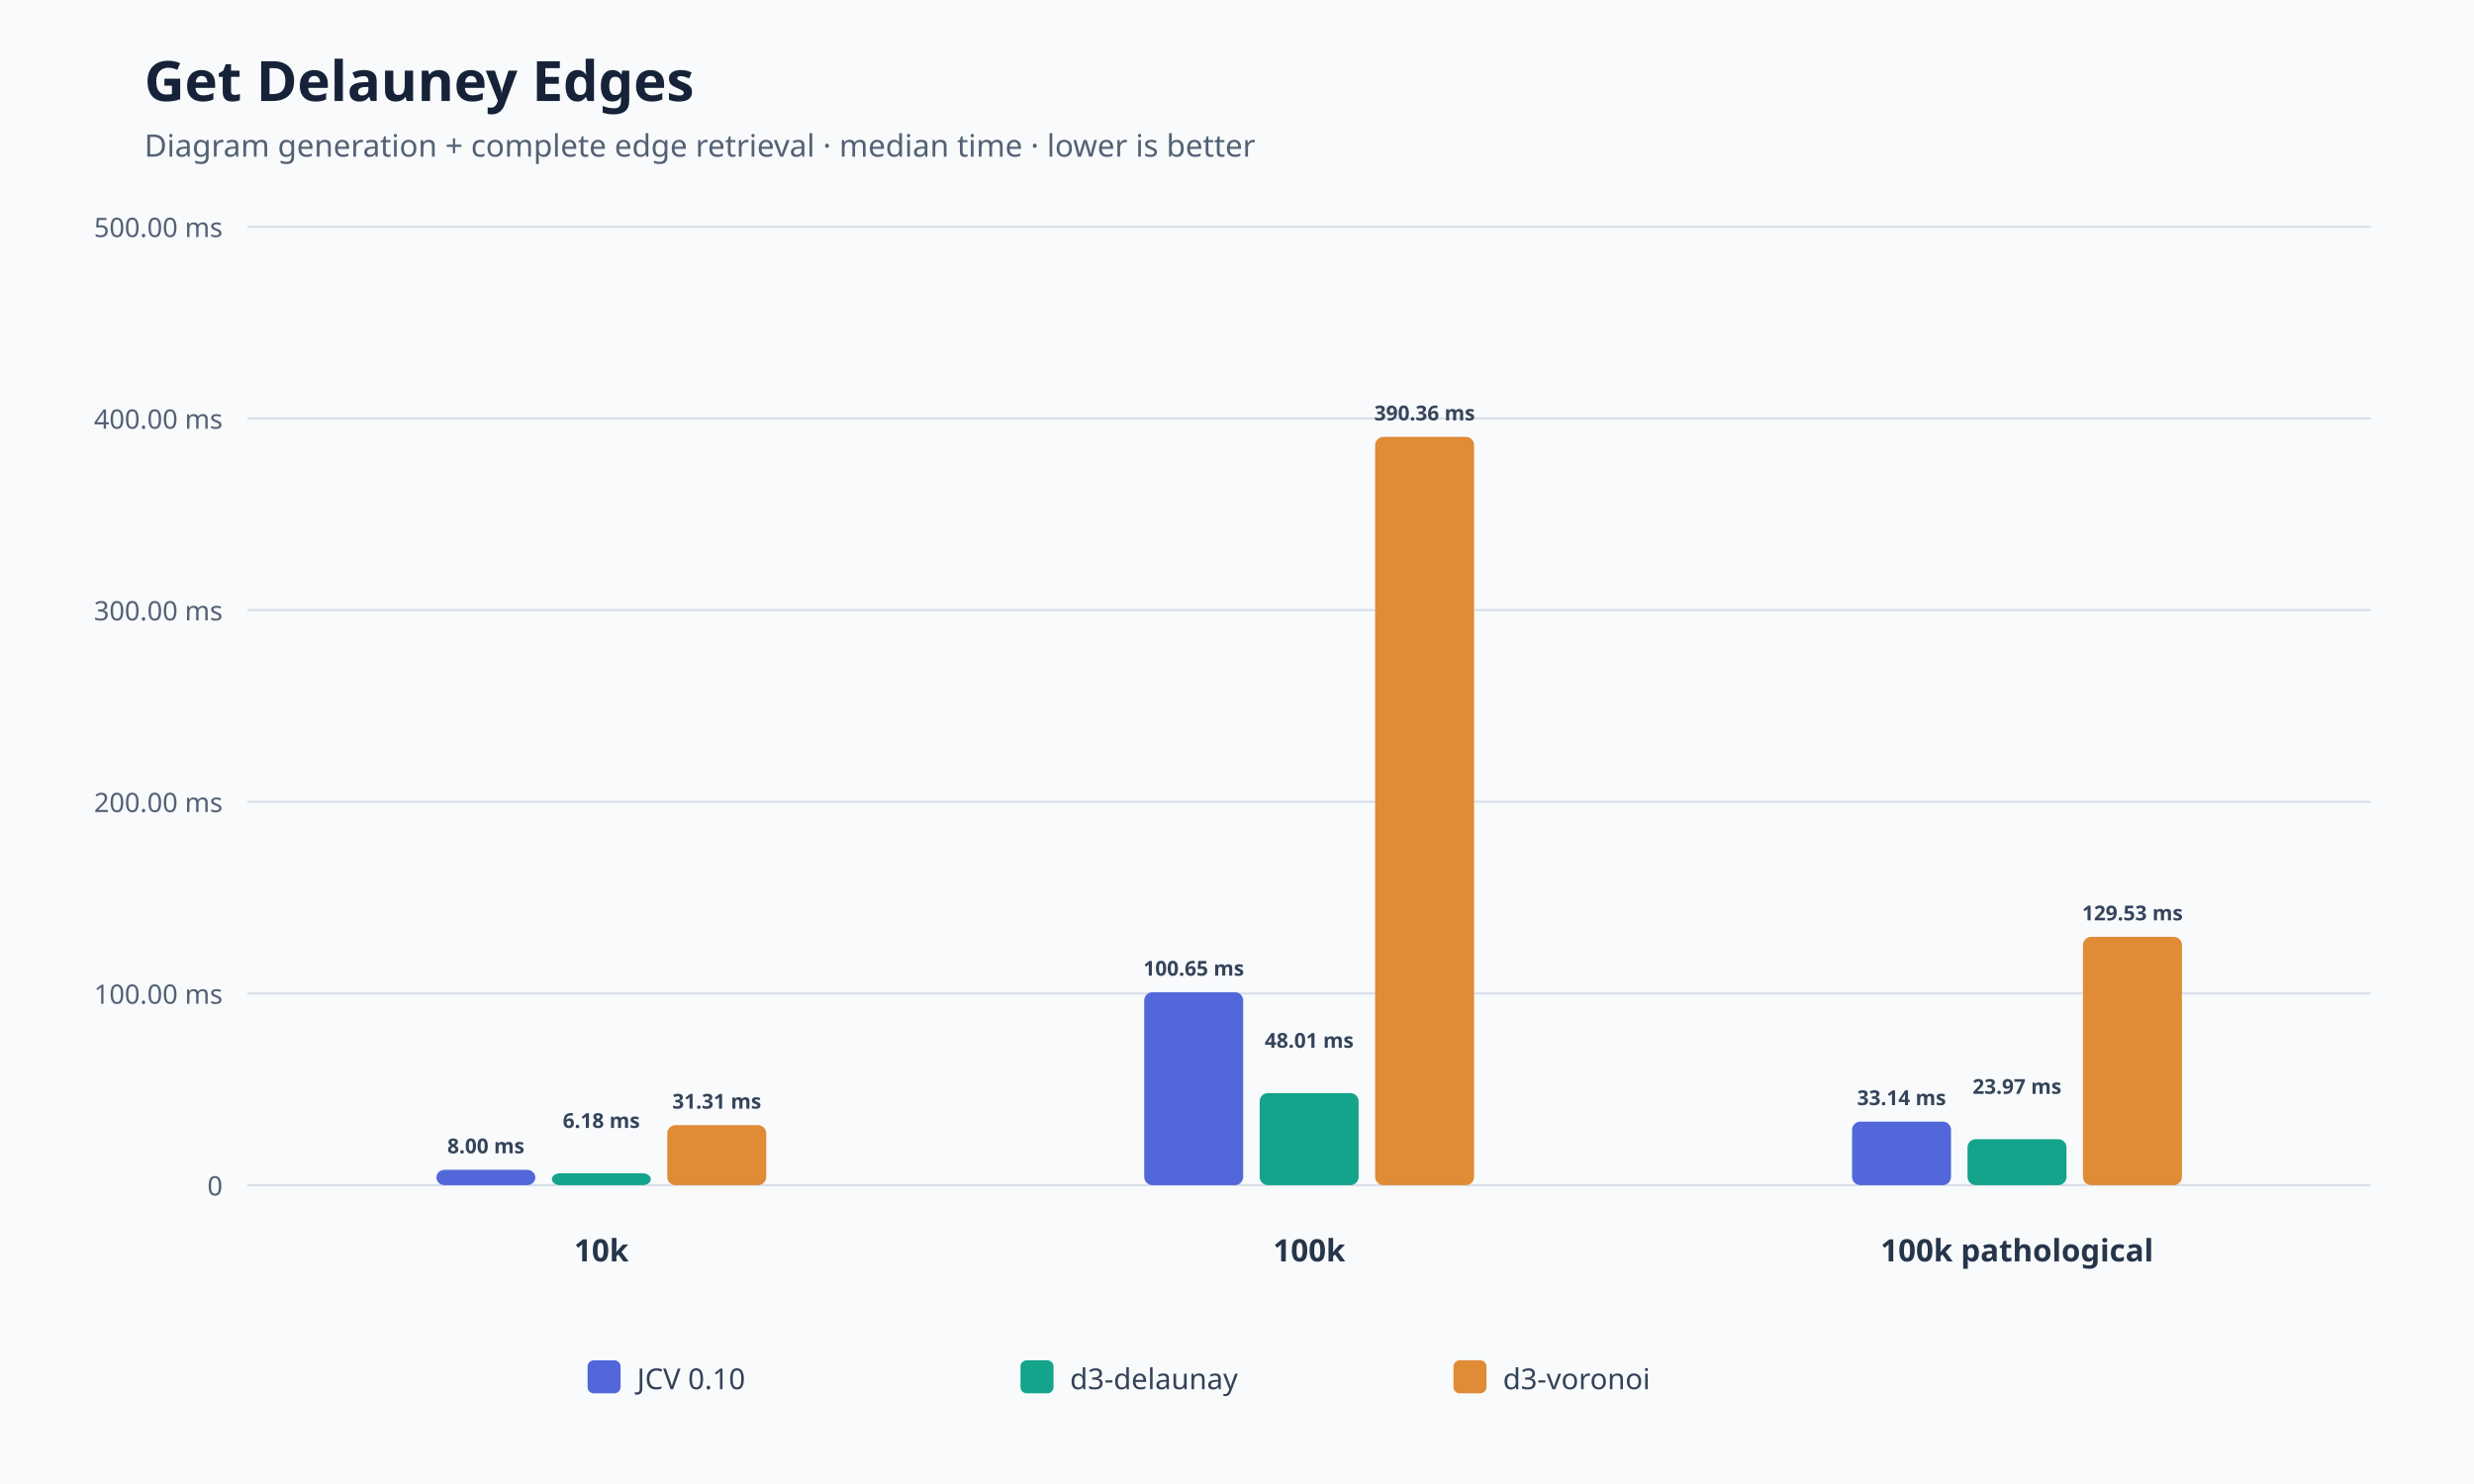
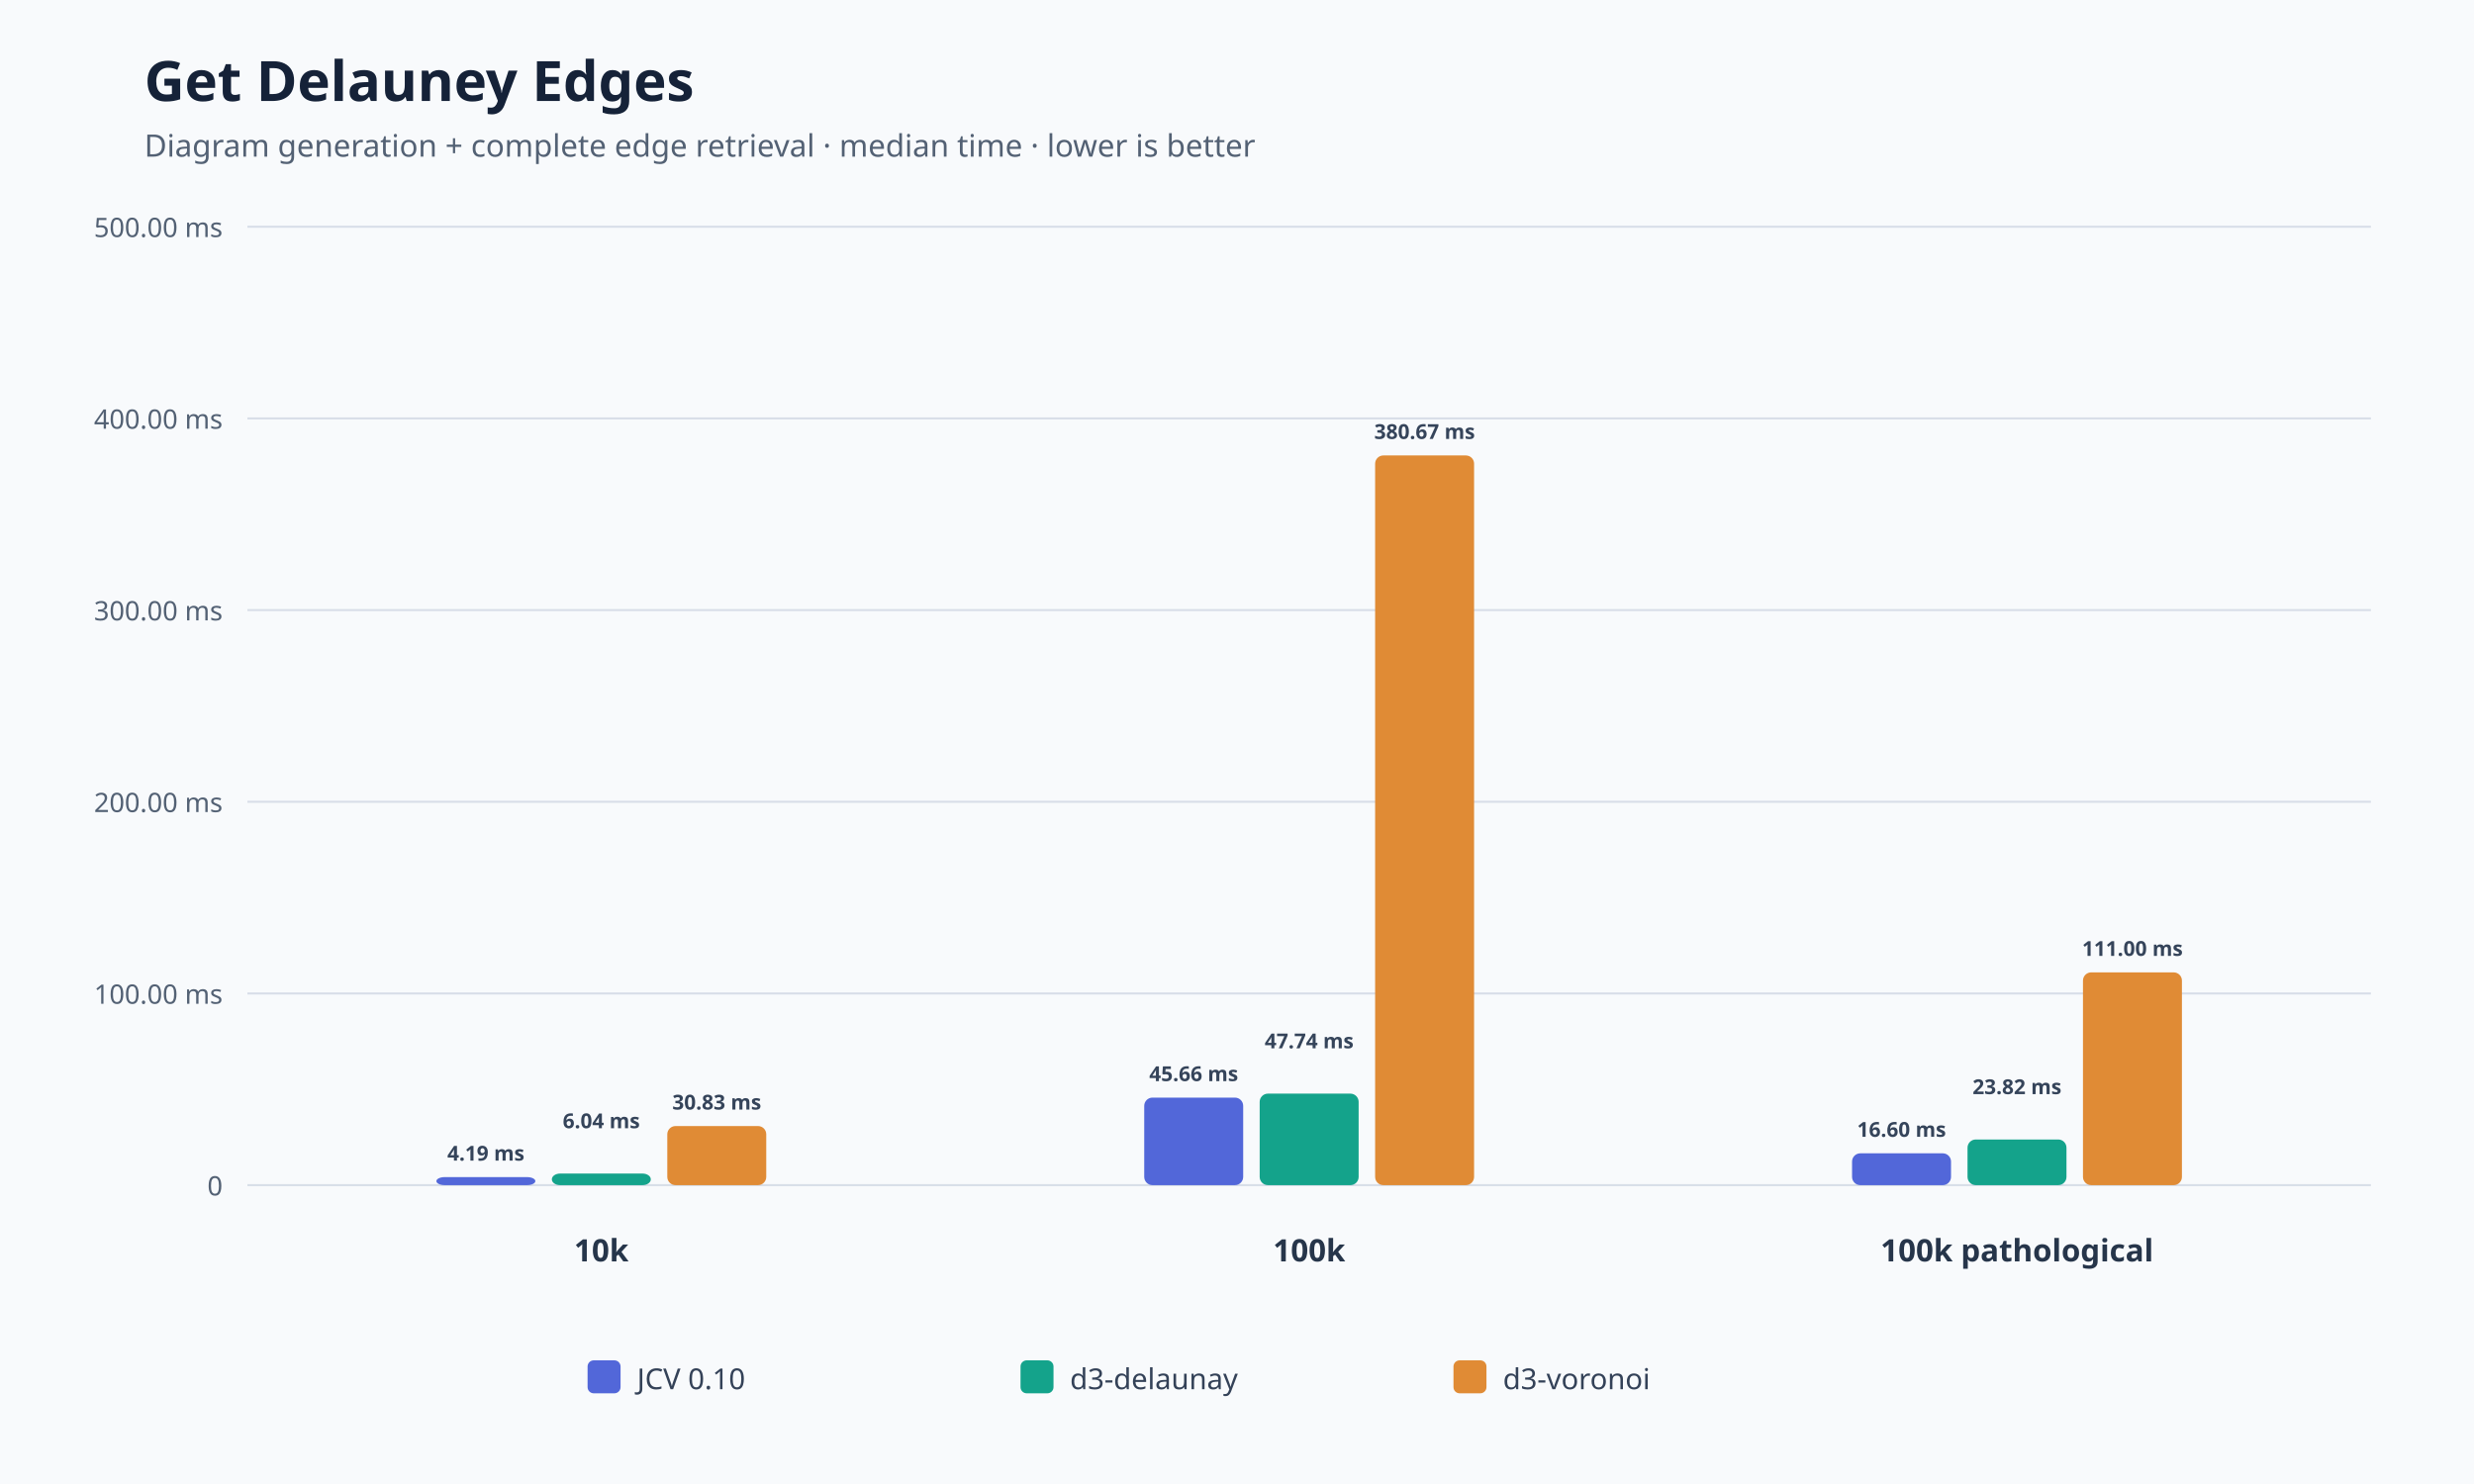
<svg xmlns="http://www.w3.org/2000/svg" width="1200" height="720" viewBox="0 0 1200 720" role="img" aria-labelledby="title desc">
  <style>.stat-hit{fill:transparent;pointer-events:all}</style>
  <rect width="1200" height="720" fill="#f8fafc" />
  <text x="70" y="49" font-family="system-ui, sans-serif" font-size="27" font-weight="700" fill="#152238">Get Delauney Edges</text>
  <text x="70" y="76" font-family="system-ui, sans-serif" font-size="15" fill="#536174">Diagram generation + complete edge retrieval · median time · lower is better</text>
  <line x1="120" y1="575" x2="1150" y2="575" stroke="#d8dee8" />
  <text x="108" y="580" font-family="system-ui, sans-serif" font-size="13" fill="#536174" text-anchor="end">0</text>
  <line x1="120" y1="482" x2="1150" y2="482" stroke="#d8dee8" />
  <text x="108" y="487" font-family="system-ui, sans-serif" font-size="13" fill="#536174" text-anchor="end">100.00 ms</text>
  <line x1="120" y1="389" x2="1150" y2="389" stroke="#d8dee8" />
  <text x="108" y="394" font-family="system-ui, sans-serif" font-size="13" fill="#536174" text-anchor="end">200.00 ms</text>
  <line x1="120" y1="296" x2="1150" y2="296" stroke="#d8dee8" />
  <text x="108" y="301" font-family="system-ui, sans-serif" font-size="13" fill="#536174" text-anchor="end">300.00 ms</text>
  <line x1="120" y1="203" x2="1150" y2="203" stroke="#d8dee8" />
  <text x="108" y="208" font-family="system-ui, sans-serif" font-size="13" fill="#536174" text-anchor="end">400.00 ms</text>
  <line x1="120" y1="110" x2="1150" y2="110" stroke="#d8dee8" />
  <text x="108" y="115" font-family="system-ui, sans-serif" font-size="13" fill="#536174" text-anchor="end">500.00 ms</text>
  <text x="291.667" y="612" font-family="system-ui, sans-serif" font-size="15" font-weight="600" fill="#26354a" text-anchor="middle">10k</text>
-   <rect x="211.667" y="567.56" width="48" height="7.44" rx="4" fill="#5267d9" />
-   <text x="235.667" y="559.56" font-family="system-ui, sans-serif" font-size="10" font-weight="650" fill="#35445a" text-anchor="middle">8.00 ms</text>
+   <rect x="211.667" y="571.10" width="48" height="3.90" rx="4" fill="#5267d9" />
+   <text x="235.667" y="563.10" font-family="system-ui, sans-serif" font-size="10" font-weight="650" fill="#35445a" text-anchor="middle">4.19 ms</text>
  <g class="stat-bar" tabindex="0">
    <rect class="stat-hit" x="211.667" y="560.00" width="48" height="15.00" />
  </g>
-   <rect x="267.667" y="569.25" width="48" height="5.75" rx="4" fill="#14a38b" />
-   <text x="291.667" y="547.25" font-family="system-ui, sans-serif" font-size="10" font-weight="650" fill="#35445a" text-anchor="middle">6.18 ms</text>
+   <rect x="267.667" y="569.38" width="48" height="5.62" rx="4" fill="#14a38b" />
+   <text x="291.667" y="547.38" font-family="system-ui, sans-serif" font-size="10" font-weight="650" fill="#35445a" text-anchor="middle">6.04 ms</text>
  <g class="stat-bar" tabindex="0">
    <rect class="stat-hit" x="267.667" y="560.00" width="48" height="15.00" />
  </g>
-   <rect x="323.667" y="545.89" width="48" height="29.11" rx="4" fill="#e08b35" />
-   <text x="347.667" y="537.89" font-family="system-ui, sans-serif" font-size="10" font-weight="650" fill="#35445a" text-anchor="middle">31.31 ms</text>
+   <rect x="323.667" y="546.33" width="48" height="28.67" rx="4" fill="#e08b35" />
+   <text x="347.667" y="538.33" font-family="system-ui, sans-serif" font-size="10" font-weight="650" fill="#35445a" text-anchor="middle">30.83 ms</text>
  <g class="stat-bar" tabindex="0">
-     <rect class="stat-hit" x="323.667" y="545.89" width="48" height="29.11" />
+     <rect class="stat-hit" x="323.667" y="546.33" width="48" height="28.67" />
  </g>
  <text x="635" y="612" font-family="system-ui, sans-serif" font-size="15" font-weight="600" fill="#26354a" text-anchor="middle">100k</text>
-   <rect x="555" y="481.39" width="48" height="93.61" rx="4" fill="#5267d9" />
-   <text x="579" y="473.39" font-family="system-ui, sans-serif" font-size="10" font-weight="650" fill="#35445a" text-anchor="middle">100.65 ms</text>
+   <rect x="555" y="532.53" width="48" height="42.47" rx="4" fill="#5267d9" />
+   <text x="579" y="524.53" font-family="system-ui, sans-serif" font-size="10" font-weight="650" fill="#35445a" text-anchor="middle">45.66 ms</text>
  <g class="stat-bar" tabindex="0">
-     <rect class="stat-hit" x="555" y="481.39" width="48" height="93.61" />
+     <rect class="stat-hit" x="555" y="532.53" width="48" height="42.47" />
  </g>
-   <rect x="611" y="530.35" width="48" height="44.65" rx="4" fill="#14a38b" />
-   <text x="635" y="508.35" font-family="system-ui, sans-serif" font-size="10" font-weight="650" fill="#35445a" text-anchor="middle">48.01 ms</text>
+   <rect x="611" y="530.60" width="48" height="44.40" rx="4" fill="#14a38b" />
+   <text x="635" y="508.60" font-family="system-ui, sans-serif" font-size="10" font-weight="650" fill="#35445a" text-anchor="middle">47.74 ms</text>
  <g class="stat-bar" tabindex="0">
-     <rect class="stat-hit" x="611" y="530.35" width="48" height="44.65" />
+     <rect class="stat-hit" x="611" y="530.60" width="48" height="44.40" />
  </g>
-   <rect x="667" y="211.97" width="48" height="363.03" rx="4" fill="#e08b35" />
-   <text x="691" y="203.97" font-family="system-ui, sans-serif" font-size="10" font-weight="650" fill="#35445a" text-anchor="middle">390.36 ms</text>
+   <rect x="667" y="220.97" width="48" height="354.03" rx="4" fill="#e08b35" />
+   <text x="691" y="212.97" font-family="system-ui, sans-serif" font-size="10" font-weight="650" fill="#35445a" text-anchor="middle">380.67 ms</text>
  <g class="stat-bar" tabindex="0">
-     <rect class="stat-hit" x="667" y="211.97" width="48" height="363.03" />
+     <rect class="stat-hit" x="667" y="220.97" width="48" height="354.03" />
  </g>
  <text x="978.333" y="612" font-family="system-ui, sans-serif" font-size="15" font-weight="600" fill="#26354a" text-anchor="middle">100k pathological</text>
-   <rect x="898.333" y="544.18" width="48" height="30.82" rx="4" fill="#5267d9" />
-   <text x="922.333" y="536.18" font-family="system-ui, sans-serif" font-size="10" font-weight="650" fill="#35445a" text-anchor="middle">33.14 ms</text>
+   <rect x="898.333" y="559.56" width="48" height="15.44" rx="4" fill="#5267d9" />
+   <text x="922.333" y="551.56" font-family="system-ui, sans-serif" font-size="10" font-weight="650" fill="#35445a" text-anchor="middle">16.60 ms</text>
  <g class="stat-bar" tabindex="0">
-     <rect class="stat-hit" x="898.333" y="544.18" width="48" height="30.82" />
+     <rect class="stat-hit" x="898.333" y="559.56" width="48" height="15.44" />
  </g>
-   <rect x="954.333" y="552.71" width="48" height="22.29" rx="4" fill="#14a38b" />
-   <text x="978.333" y="530.71" font-family="system-ui, sans-serif" font-size="10" font-weight="650" fill="#35445a" text-anchor="middle">23.97 ms</text>
+   <rect x="954.333" y="552.85" width="48" height="22.15" rx="4" fill="#14a38b" />
+   <text x="978.333" y="530.85" font-family="system-ui, sans-serif" font-size="10" font-weight="650" fill="#35445a" text-anchor="middle">23.82 ms</text>
  <g class="stat-bar" tabindex="0">
-     <rect class="stat-hit" x="954.333" y="552.71" width="48" height="22.29" />
+     <rect class="stat-hit" x="954.333" y="552.85" width="48" height="22.15" />
  </g>
-   <rect x="1010.333" y="454.54" width="48" height="120.46" rx="4" fill="#e08b35" />
-   <text x="1034.333" y="446.54" font-family="system-ui, sans-serif" font-size="10" font-weight="650" fill="#35445a" text-anchor="middle">129.53 ms</text>
+   <rect x="1010.333" y="471.77" width="48" height="103.23" rx="4" fill="#e08b35" />
+   <text x="1034.333" y="463.77" font-family="system-ui, sans-serif" font-size="10" font-weight="650" fill="#35445a" text-anchor="middle">111.00 ms</text>
  <g class="stat-bar" tabindex="0">
-     <rect class="stat-hit" x="1010.333" y="454.54" width="48" height="120.46" />
+     <rect class="stat-hit" x="1010.333" y="471.77" width="48" height="103.23" />
  </g>
  <rect x="285" y="660" width="16" height="16" rx="3" fill="#5267d9" />
  <text x="309" y="674" font-family="system-ui, sans-serif" font-size="14" fill="#344258">JCV 0.10</text>
  <rect x="495" y="660" width="16" height="16" rx="3" fill="#14a38b" />
  <text x="519" y="674" font-family="system-ui, sans-serif" font-size="14" fill="#344258">d3-delaunay</text>
  <rect x="705" y="660" width="16" height="16" rx="3" fill="#e08b35" />
  <text x="729" y="674" font-family="system-ui, sans-serif" font-size="14" fill="#344258">d3-voronoi</text>
</svg>
